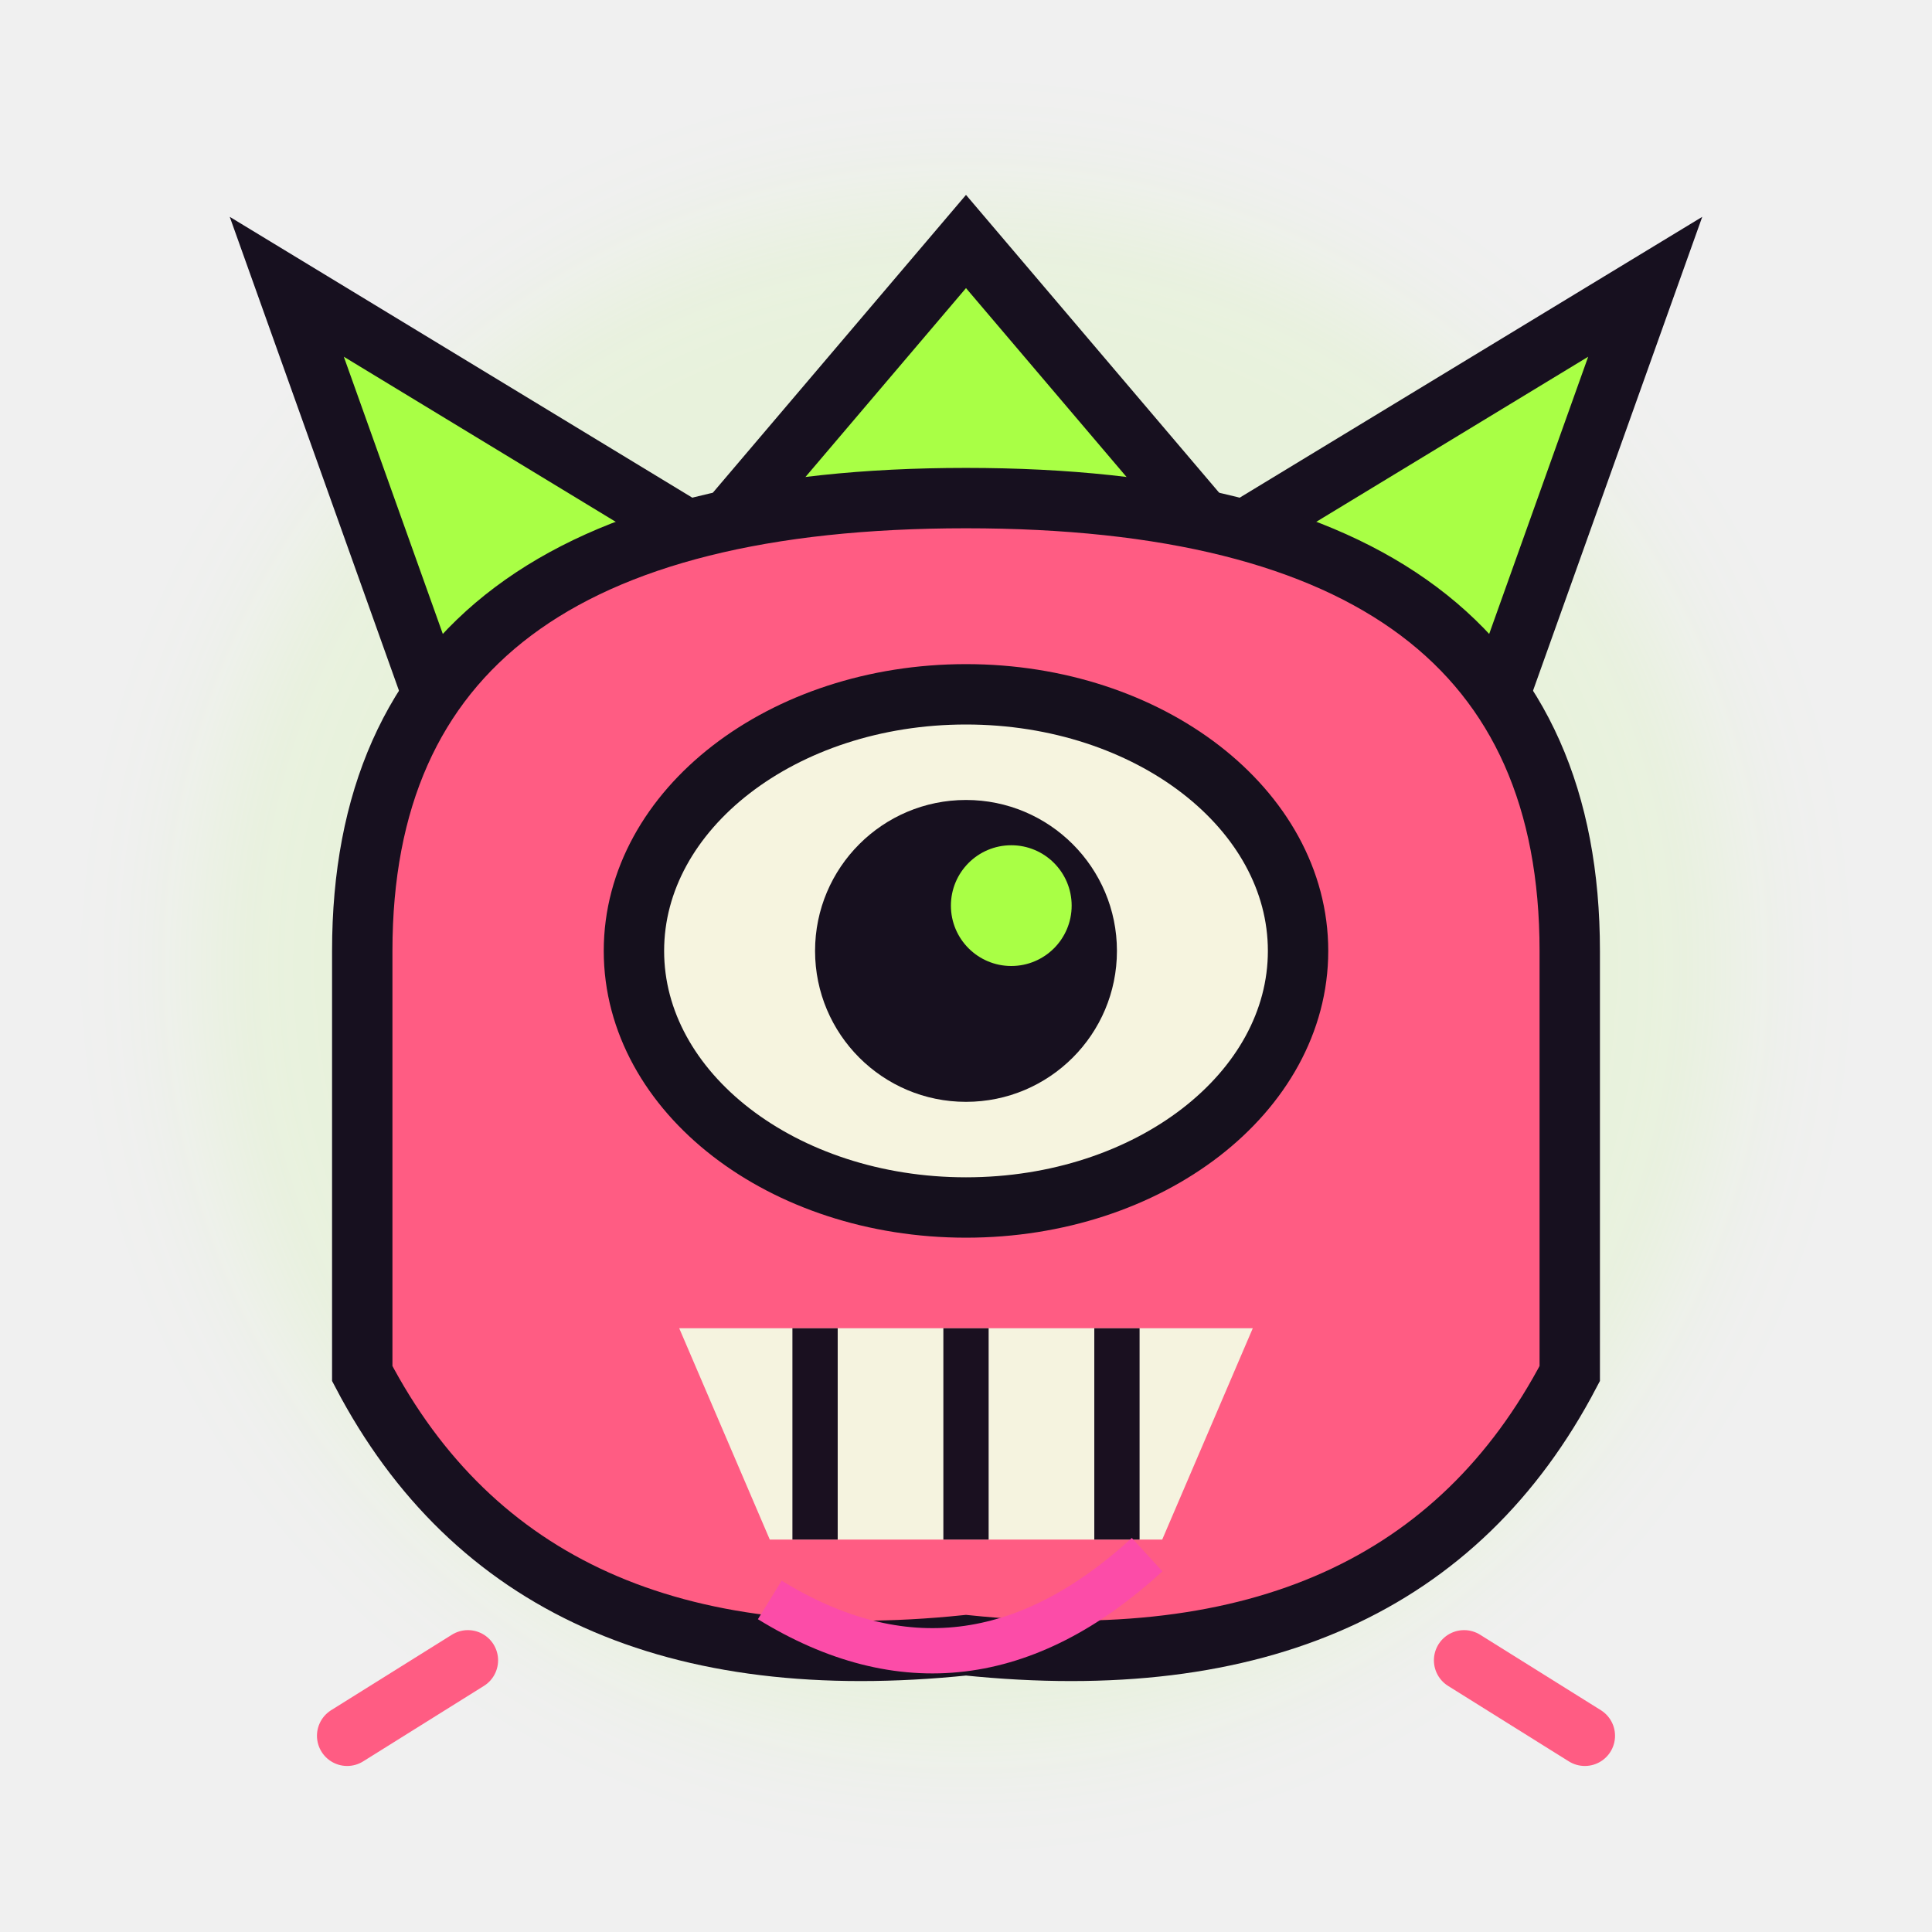
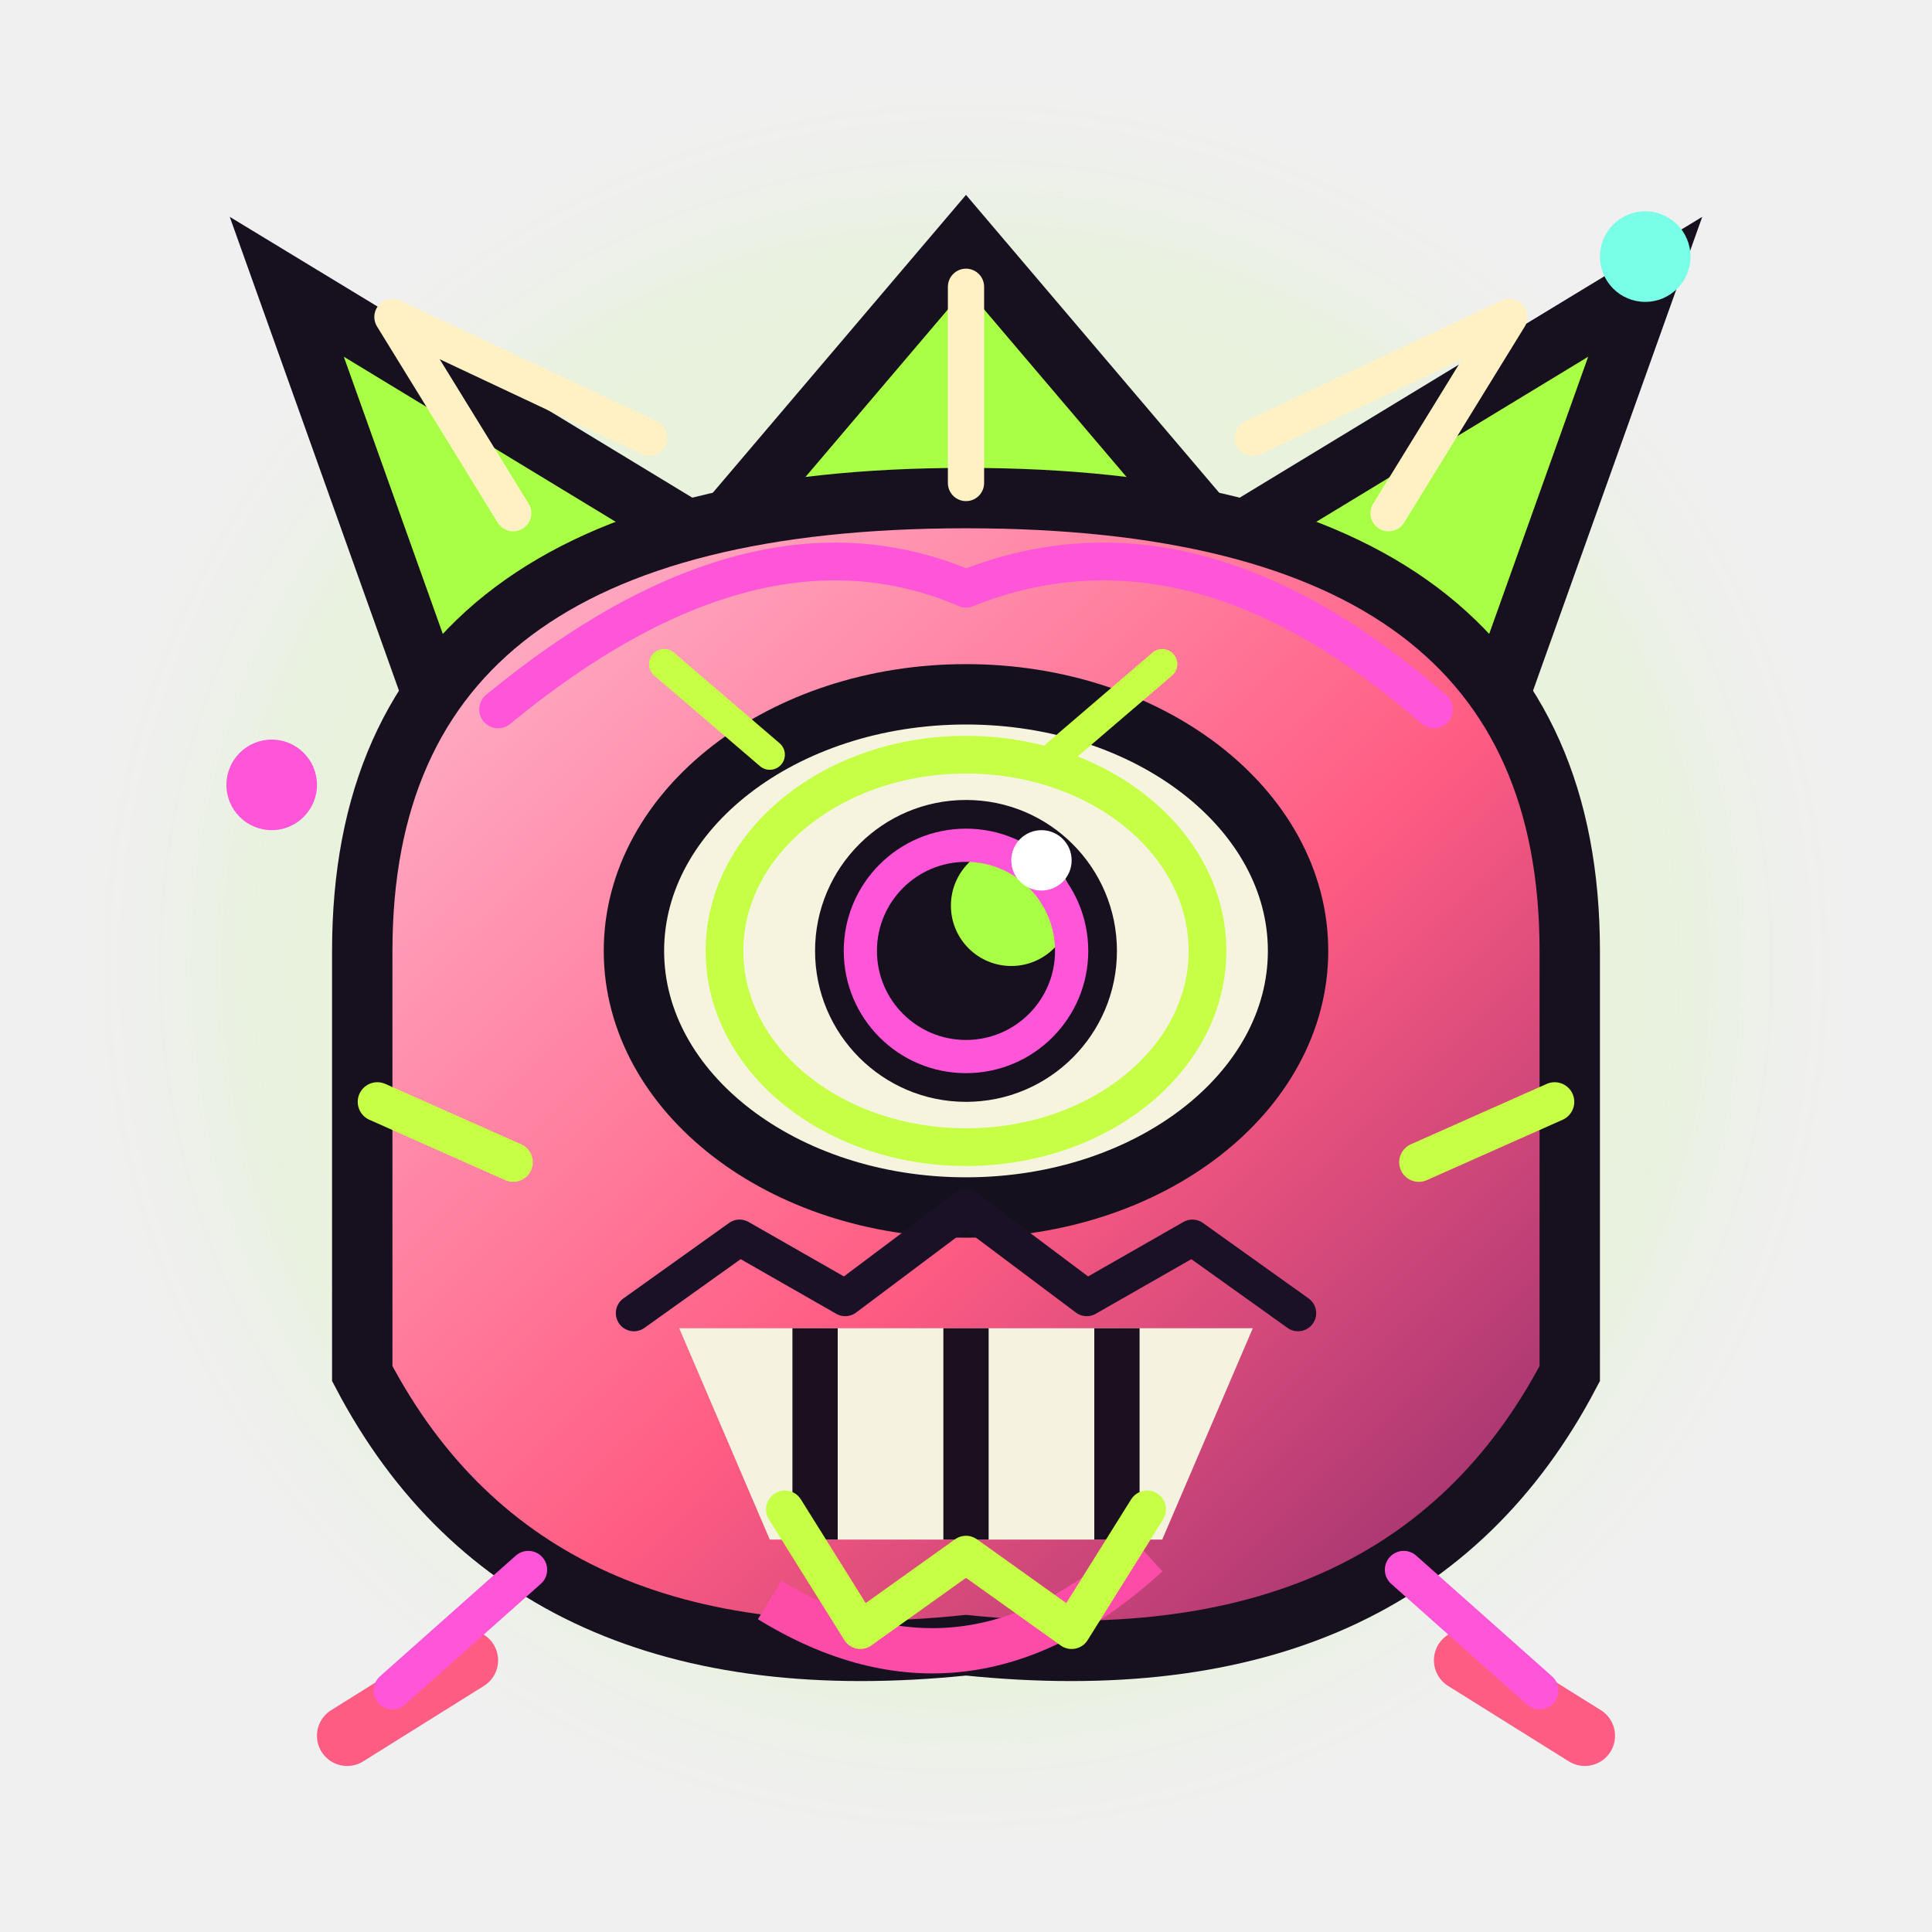
- <svg xmlns="http://www.w3.org/2000/svg" viewBox="0 0 128 128" role="img" aria-label="THORNRIOT original dark neon mascot">
+ <svg xmlns="http://www.w3.org/2000/svg" viewBox="0 0 128 128" role="img" aria-labelledby="title desc">
  <defs>
    <filter id="glow">
      <feGaussianBlur stdDeviation="4" />
    </filter>
+     <linearGradient id="newMaterial" x1="0" y1="0" x2="1" y2="1">
+       <stop stop-color="#ffbed2" />
+       <stop offset=".56" stop-color="#ff5c83" />
+       <stop offset="1" stop-color="#8e2b6d" />
+     </linearGradient>
  </defs>
  <style>@media(prefers-reduced-motion:no-preference){#mascot{transform-origin:64px 86px}@keyframes motion{50%{transform:rotate(6deg)}}#mascot{animation:motion 2.3s ease-in-out infinite}}</style>
  <circle cx="64" cy="64" r="51" fill="#a9ff45" opacity=".12" filter="url(#glow)" />
  <g id="mascot">
    <path d="M29 47 19 19 47 36 64 16 81 36 109 19 99 47" fill="#a9ff45" stroke="#17101f" stroke-width="4" />
-     <path d="M24 63Q24 33 64 33Q104 33 104 63V91Q93 112 64 109Q35 112 24 91Z" fill="#ff5c83" stroke="#17101f" stroke-width="4" />
+     <path d="M24 63Q24 33 64 33Q104 33 104 63V91Q93 112 64 109Q35 112 24 91Z" fill="url(#newMaterial)" stroke="#17101f" stroke-width="4" />
    <ellipse cx="64" cy="63" rx="22" ry="17" fill="#f6f4df" stroke="#15101d" stroke-width="4" />
    <circle cx="64" cy="63" r="10" fill="#17101f" />
    <circle cx="67" cy="60" r="4" fill="#a9ff45" />
    <path d="M45 88h38l-6 14H51Z" fill="#f5f3df" />
    <path d="M54 88v14m10-14v14m10-14v14" stroke="#1a1020" stroke-width="3" />
    <path d="M31 110l-8 5m74-5 8 5" stroke="#ff5c83" stroke-width="4" stroke-linecap="round" />
    <path d="M51 106q13 8 25-3" stroke="#fc4ca8" stroke-width="3" fill="none" />
+     <g id="remaster-details" stroke-linejoin="round" stroke-linecap="round">
+       <path d="m34 34-8-13 17 8m49 5 8-13-17 8M64 32l0-13" stroke="#fff1c3" fill="none" stroke-width="2.4" />
+       <path d="M33 47q17-14 31-8 15-6 31 8" fill="none" stroke="#ff55d8" stroke-width="2.5" />
+       <ellipse cx="64" cy="63" rx="16" ry="13" fill="none" stroke="#c6ff45" stroke-width="2.5" />
+       <circle cx="64" cy="63" r="7" fill="none" stroke="#ff55d8" stroke-width="2.2" />
+       <circle cx="69" cy="57" r="2" fill="#fff" />
+       <path d="m34 77-9-4m69 4 9-4" stroke="#c6ff45" stroke-width="2.6" />
+       <path d="M42 87 49 82l7 4 8-6 8 6 7-4 7 5" fill="none" stroke="#1b1126" stroke-width="2.4" />
+       <path d="m52 100 5 8 7-5 7 5 5-8" fill="none" stroke="#c6ff45" stroke-width="2.5" />
+       <path d="M35 104l-9 8m67-8 9 8" stroke="#ff55d8" stroke-width="2.5" />
+       <path d="m44 44 7 6m26-6-7 6" stroke="#c6ff45" stroke-width="2" />
+       <circle cx="18" cy="52" r="3" fill="#ff55d8" />
+       <circle cx="109" cy="17" r="3" fill="#79ffe7" />
+     </g>
  </g>
</svg>
